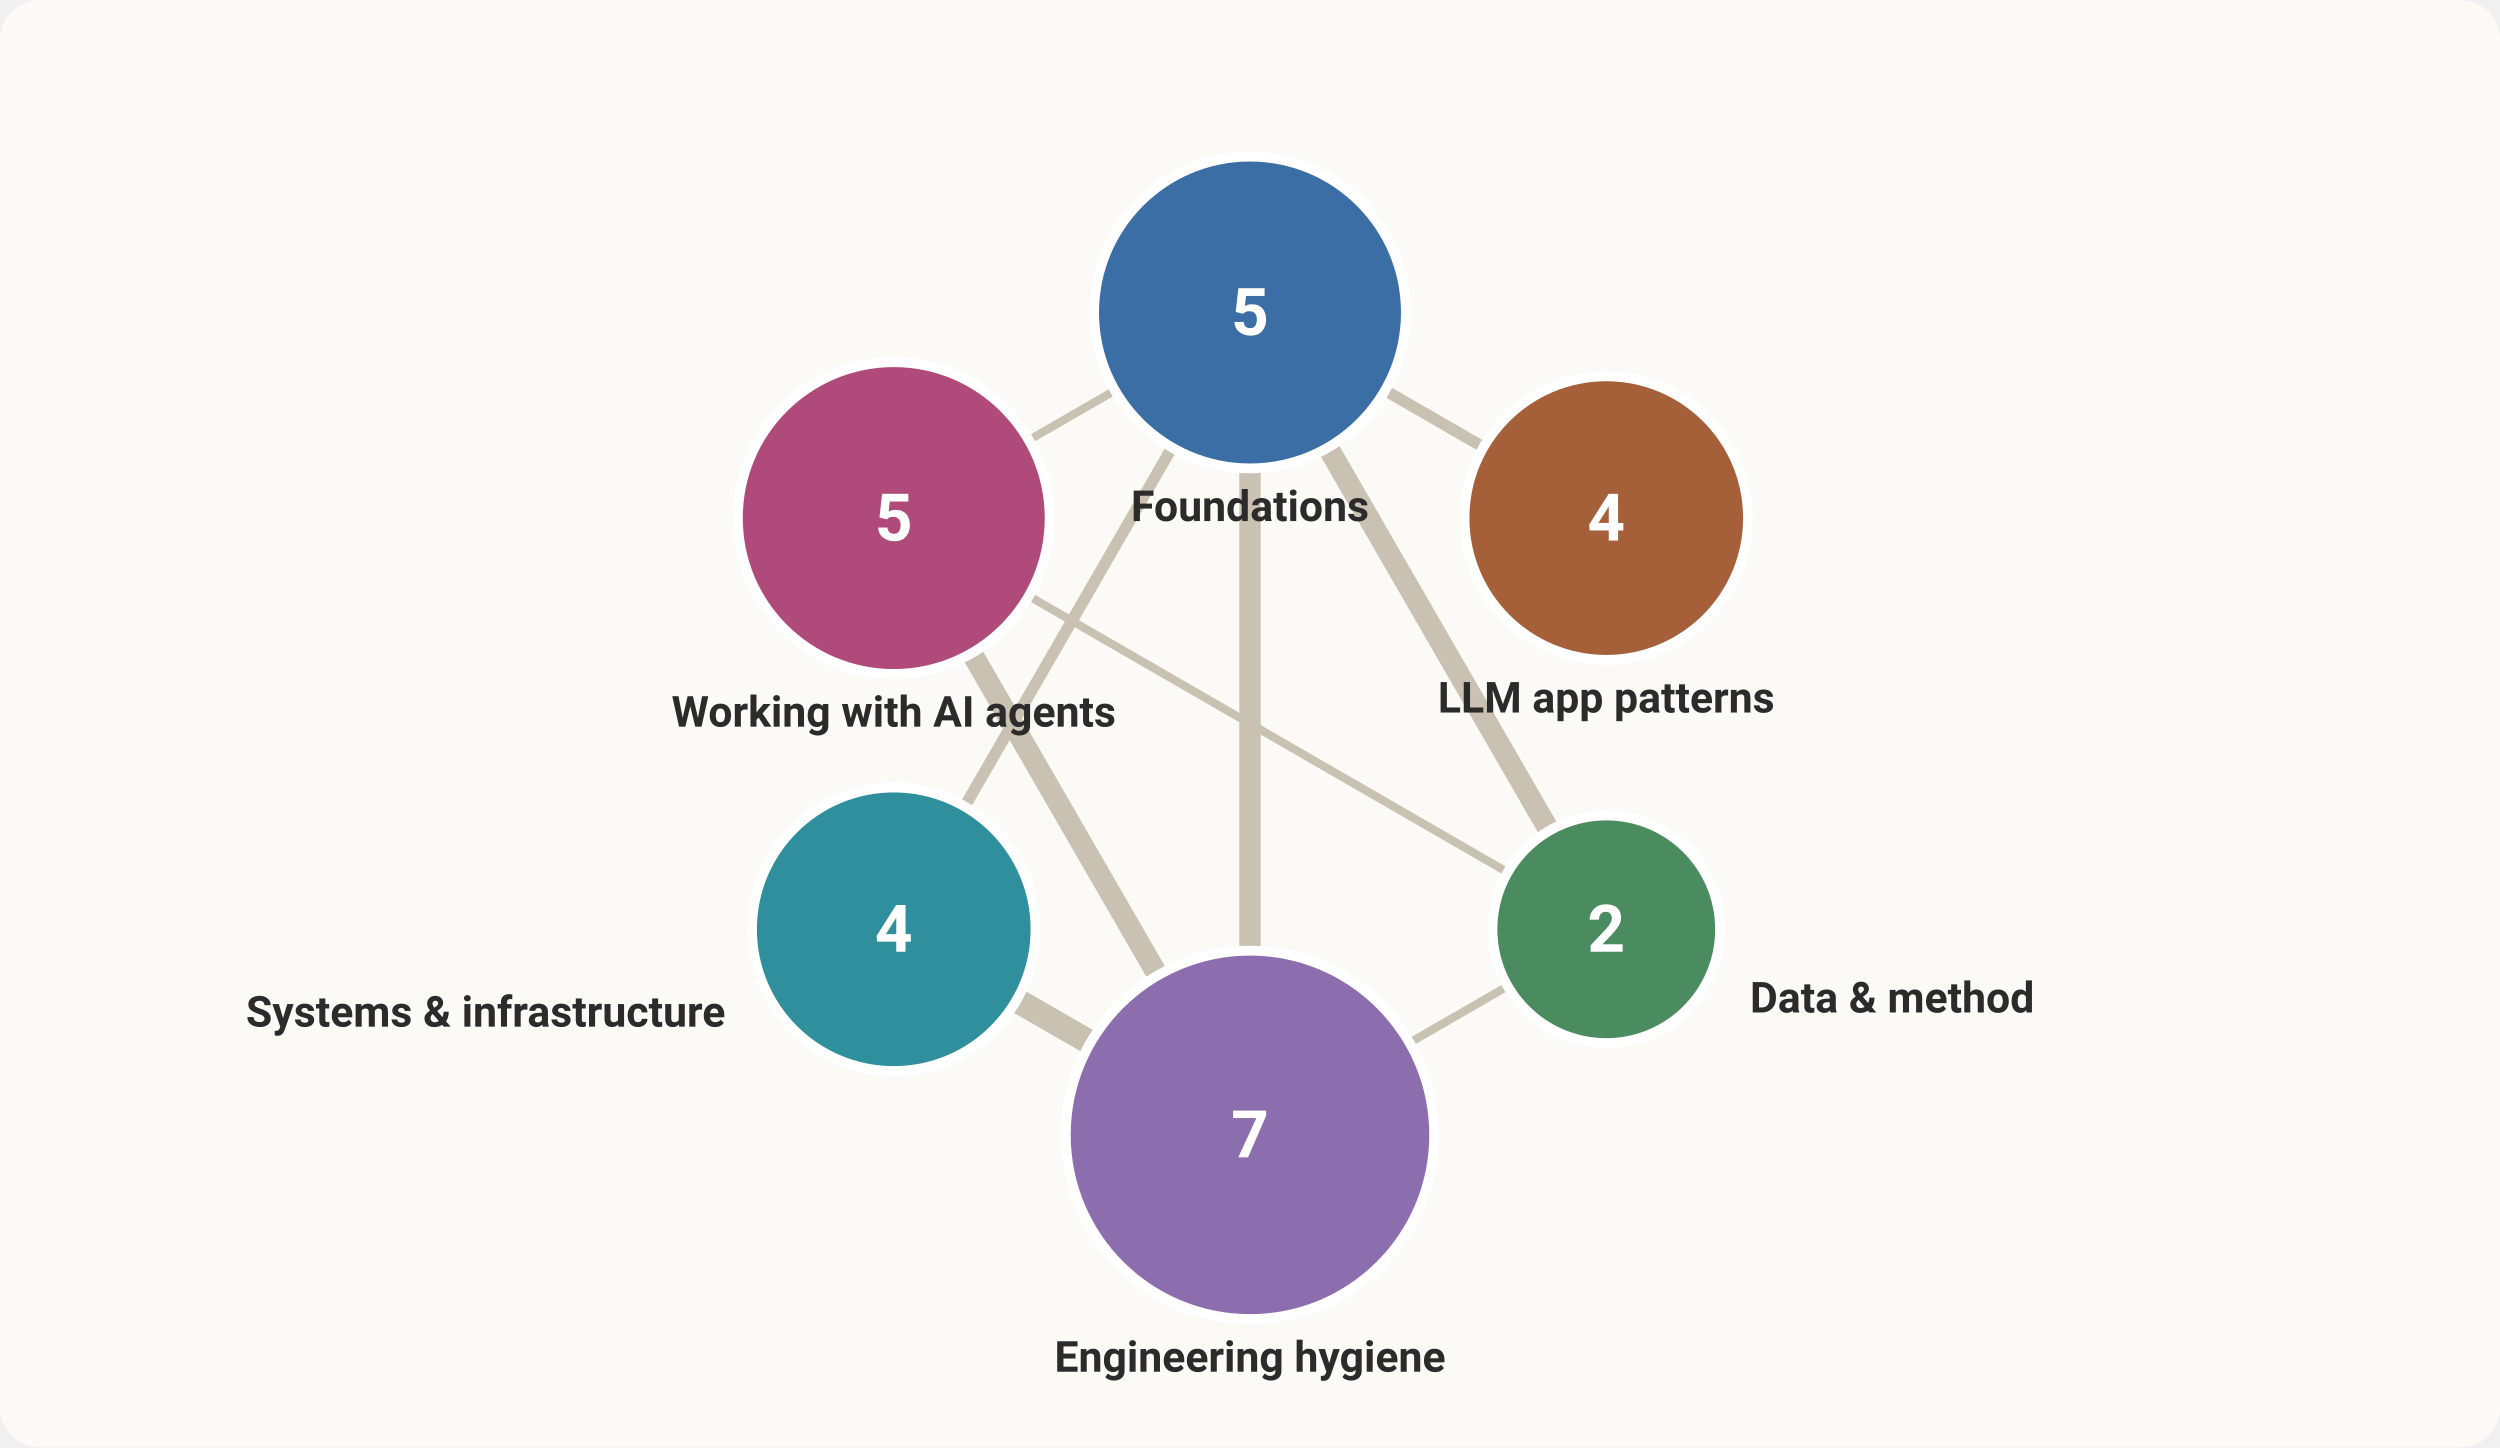
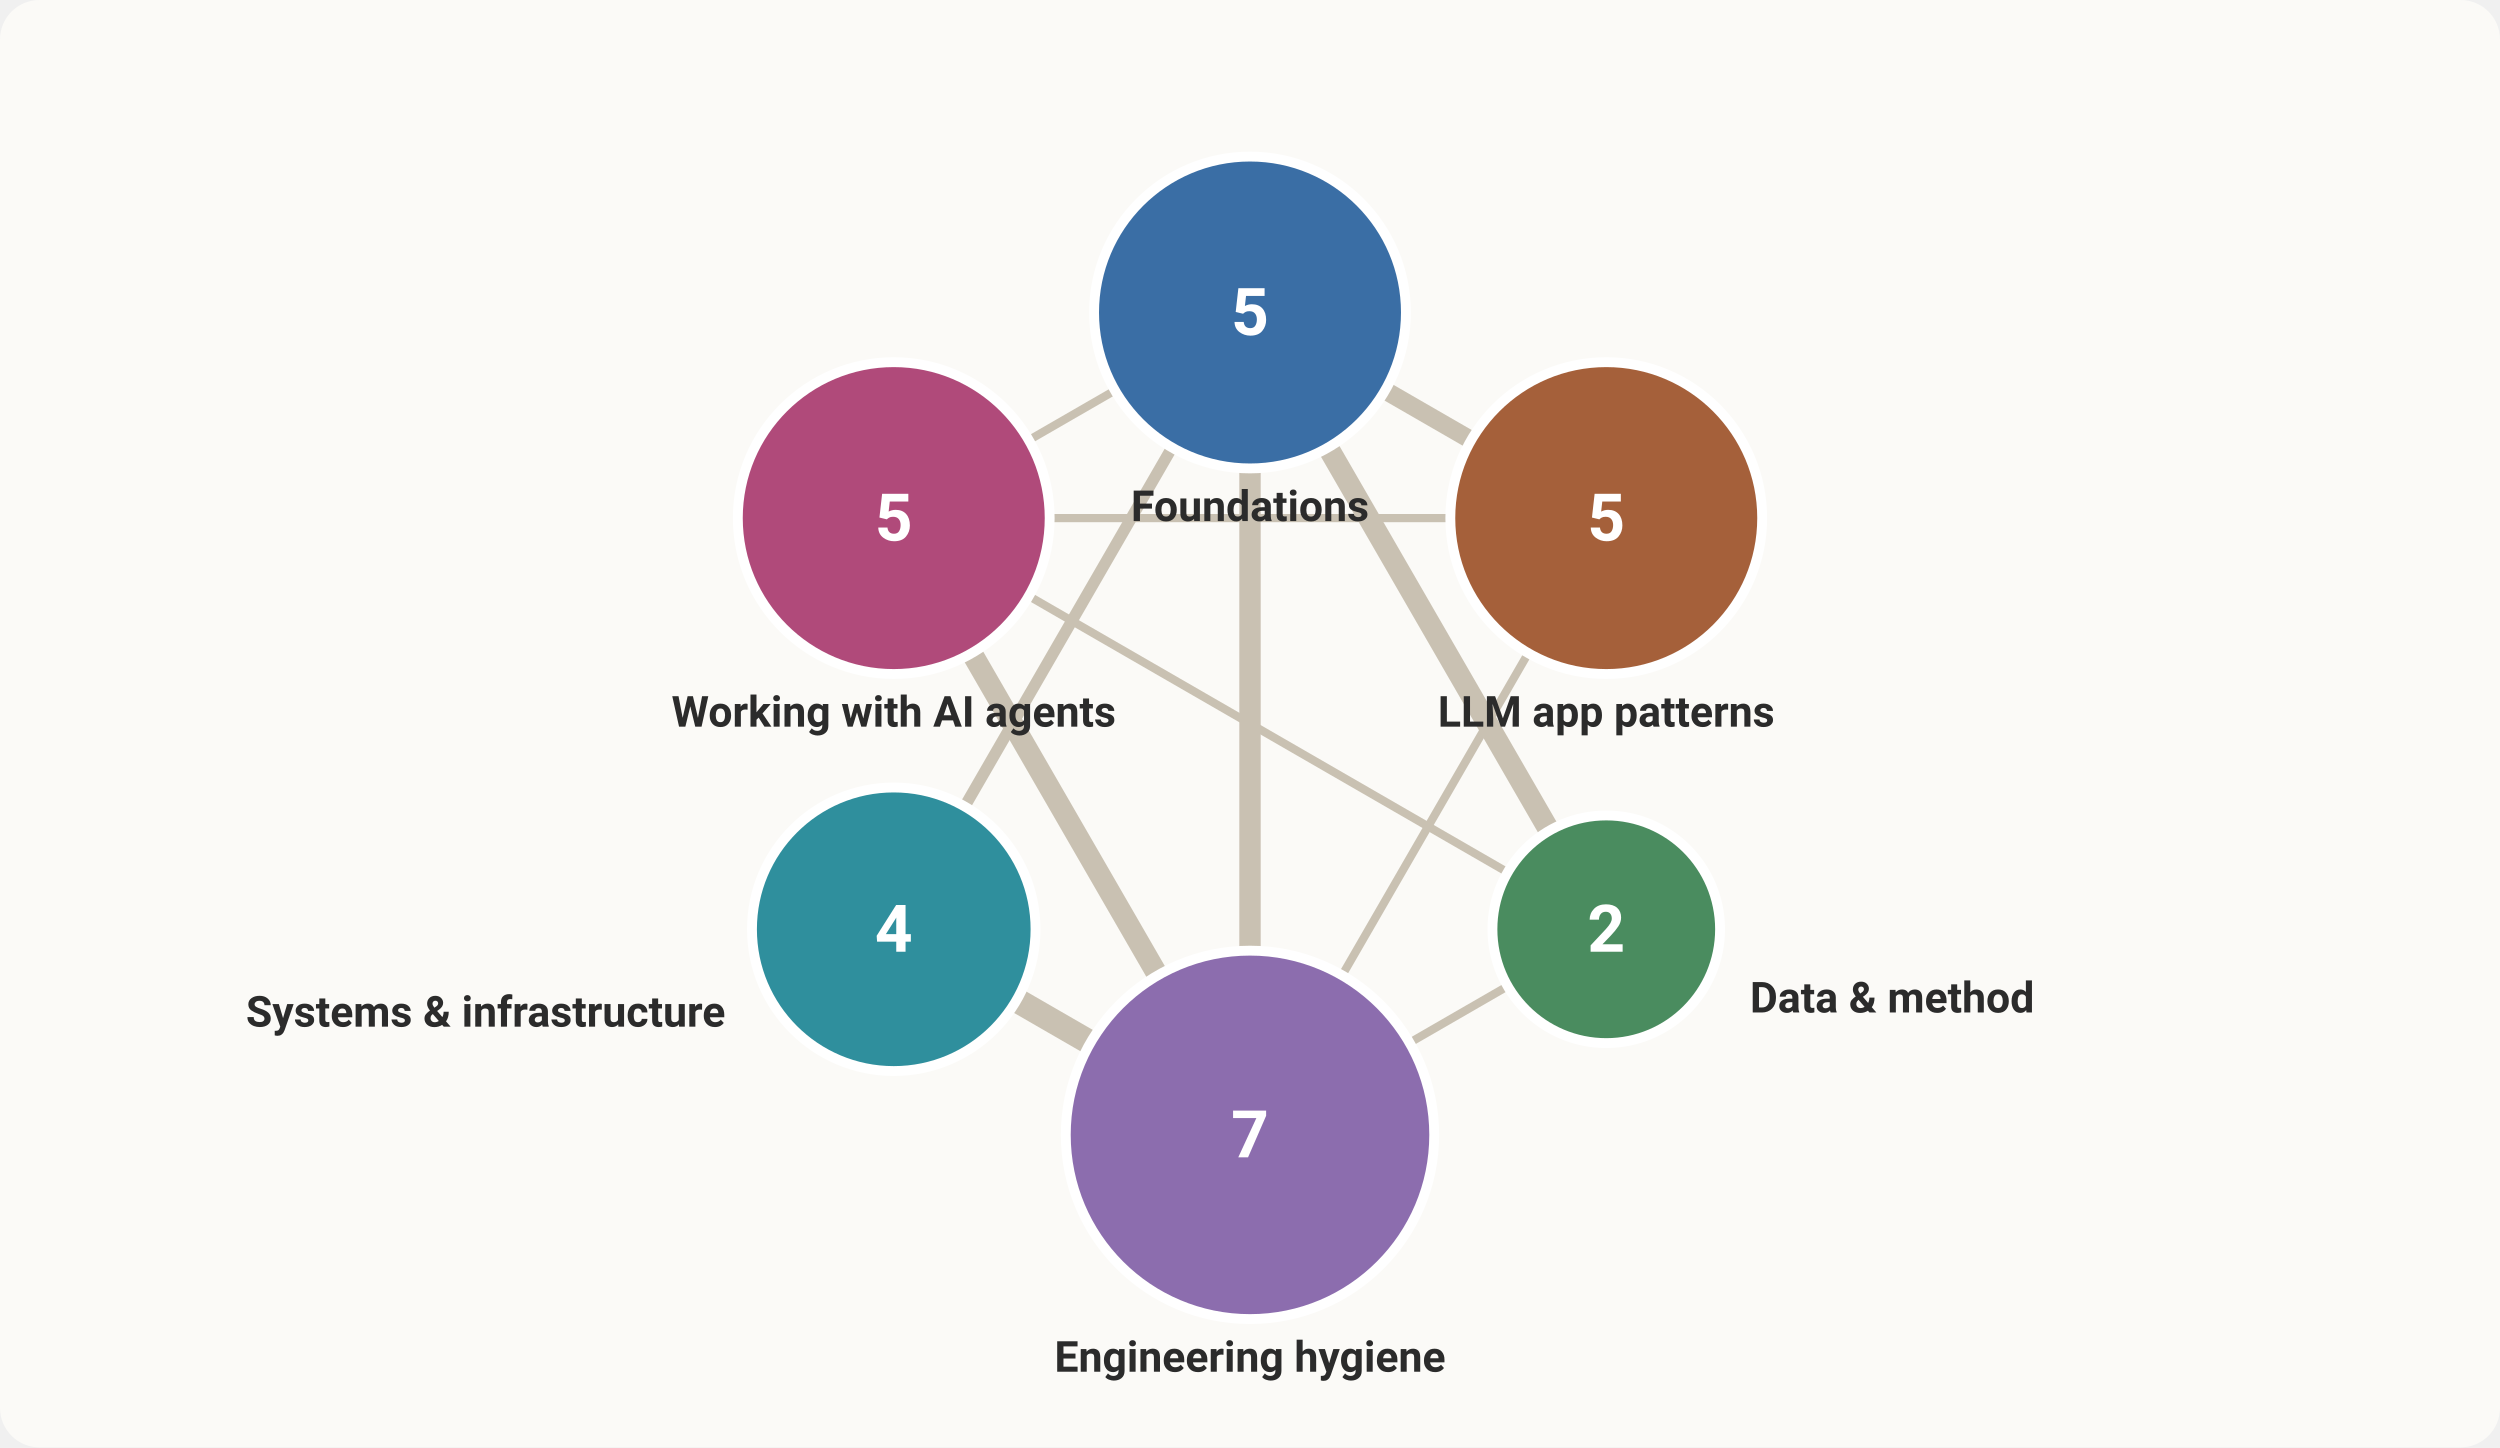
<svg xmlns="http://www.w3.org/2000/svg" viewBox="0 0 760 440" width="760" height="440" role="img" aria-labelledby="title desc" font-family="-apple-system,Segoe UI,Roboto,Helvetica,Arial,sans-serif">
  <rect x="0" y="0" width="760" height="440" rx="12" fill="#fbfaf7" />
  <line x1="488.3" y1="282.5" x2="380.0" y2="345.0" stroke="#c9c1b2" stroke-width="2.5" stroke-linecap="round" />
  <line x1="488.3" y1="282.5" x2="380.0" y2="95.0" stroke="#c9c1b2" stroke-width="6.5" stroke-linecap="round" />
  <line x1="488.3" y1="282.5" x2="271.7" y2="157.5" stroke="#c9c1b2" stroke-width="2.5" stroke-linecap="round" />
  <line x1="380.0" y1="345.0" x2="380.0" y2="95.0" stroke="#c9c1b2" stroke-width="6.5" stroke-linecap="round" />
+   <line x1="380.0" y1="345.0" x2="488.3" y2="157.5" stroke="#c9c1b2" stroke-width="2.5" stroke-linecap="round" />
  <line x1="380.0" y1="345.0" x2="271.7" y2="282.5" stroke="#c9c1b2" stroke-width="7.5" stroke-linecap="round" />
  <line x1="380.0" y1="345.0" x2="271.7" y2="157.5" stroke="#c9c1b2" stroke-width="6.5" stroke-linecap="round" />
-   <line x1="380.0" y1="95.0" x2="488.3" y2="157.5" stroke="#c9c1b2" stroke-width="3.5" stroke-linecap="round" />
+   <line x1="380.0" y1="95.0" x2="488.3" y2="157.5" stroke="#c9c1b2" stroke-width="5.5" stroke-linecap="round" />
  <line x1="380.0" y1="95.0" x2="271.7" y2="282.5" stroke="#c9c1b2" stroke-width="3.5" stroke-linecap="round" />
  <line x1="380.0" y1="95.0" x2="271.7" y2="157.5" stroke="#c9c1b2" stroke-width="2.5" stroke-linecap="round" />
+   <line x1="488.3" y1="157.5" x2="271.7" y2="157.5" stroke="#c9c1b2" stroke-width="2.5" stroke-linecap="round" />
  <circle cx="380.0" cy="95.0" r="47.4" fill="#3a6ea5" stroke="#fff" stroke-width="3" />
  <text x="380.0" y="95.0" text-anchor="middle" dominant-baseline="central" fill="#fff" font-weight="700" font-size="20">5</text>
  <text x="380.0" y="158.4" text-anchor="middle" fill="#2b2b2b" font-size="13" font-weight="600">Foundations</text>
-   <circle cx="488.3" cy="157.5" r="43.1" fill="#a5603a" stroke="#fff" stroke-width="3" />
-   <text x="488.3" y="157.5" text-anchor="middle" dominant-baseline="central" fill="#fff" font-weight="700" font-size="20">4</text>
-   <text x="488.3" y="216.6" text-anchor="middle" fill="#2b2b2b" font-size="13" font-weight="600">LLM app patterns</text>
+   <circle cx="488.3" cy="157.5" r="47.4" fill="#a5603a" stroke="#fff" stroke-width="3" />
+   <text x="488.3" y="157.5" text-anchor="middle" dominant-baseline="central" fill="#fff" font-weight="700" font-size="20">5</text>
+   <text x="488.3" y="220.9" text-anchor="middle" fill="#2b2b2b" font-size="13" font-weight="600">LLM app patterns</text>
  <circle cx="488.3" cy="282.5" r="34.6" fill="#4a8c5f" stroke="#fff" stroke-width="3" />
  <text x="488.3" y="282.5" text-anchor="middle" dominant-baseline="central" fill="#fff" font-weight="700" font-size="20">2</text>
  <text x="532.0" y="307.8" text-anchor="start" fill="#2b2b2b" font-size="13" font-weight="600">Data &amp; method</text>
  <circle cx="380.0" cy="345.0" r="56.0" fill="#8c6dae" stroke="#fff" stroke-width="3" />
  <text x="380.0" y="345.0" text-anchor="middle" dominant-baseline="central" fill="#fff" font-weight="700" font-size="20">7</text>
  <text x="380.0" y="417.0" text-anchor="middle" fill="#2b2b2b" font-size="13" font-weight="600">Engineering hygiene</text>
  <circle cx="271.7" cy="282.5" r="43.1" fill="#2f8f9d" stroke="#fff" stroke-width="3" />
  <text x="271.7" y="282.5" text-anchor="middle" dominant-baseline="central" fill="#fff" font-weight="700" font-size="20">4</text>
  <text x="220.5" y="312.1" text-anchor="end" fill="#2b2b2b" font-size="13" font-weight="600">Systems &amp; infrastructure</text>
  <circle cx="271.7" cy="157.5" r="47.4" fill="#b04a7a" stroke="#fff" stroke-width="3" />
  <text x="271.7" y="157.5" text-anchor="middle" dominant-baseline="central" fill="#fff" font-weight="700" font-size="20">5</text>
  <text x="271.7" y="220.9" text-anchor="middle" fill="#2b2b2b" font-size="13" font-weight="600">Working with AI agents</text>
</svg>
